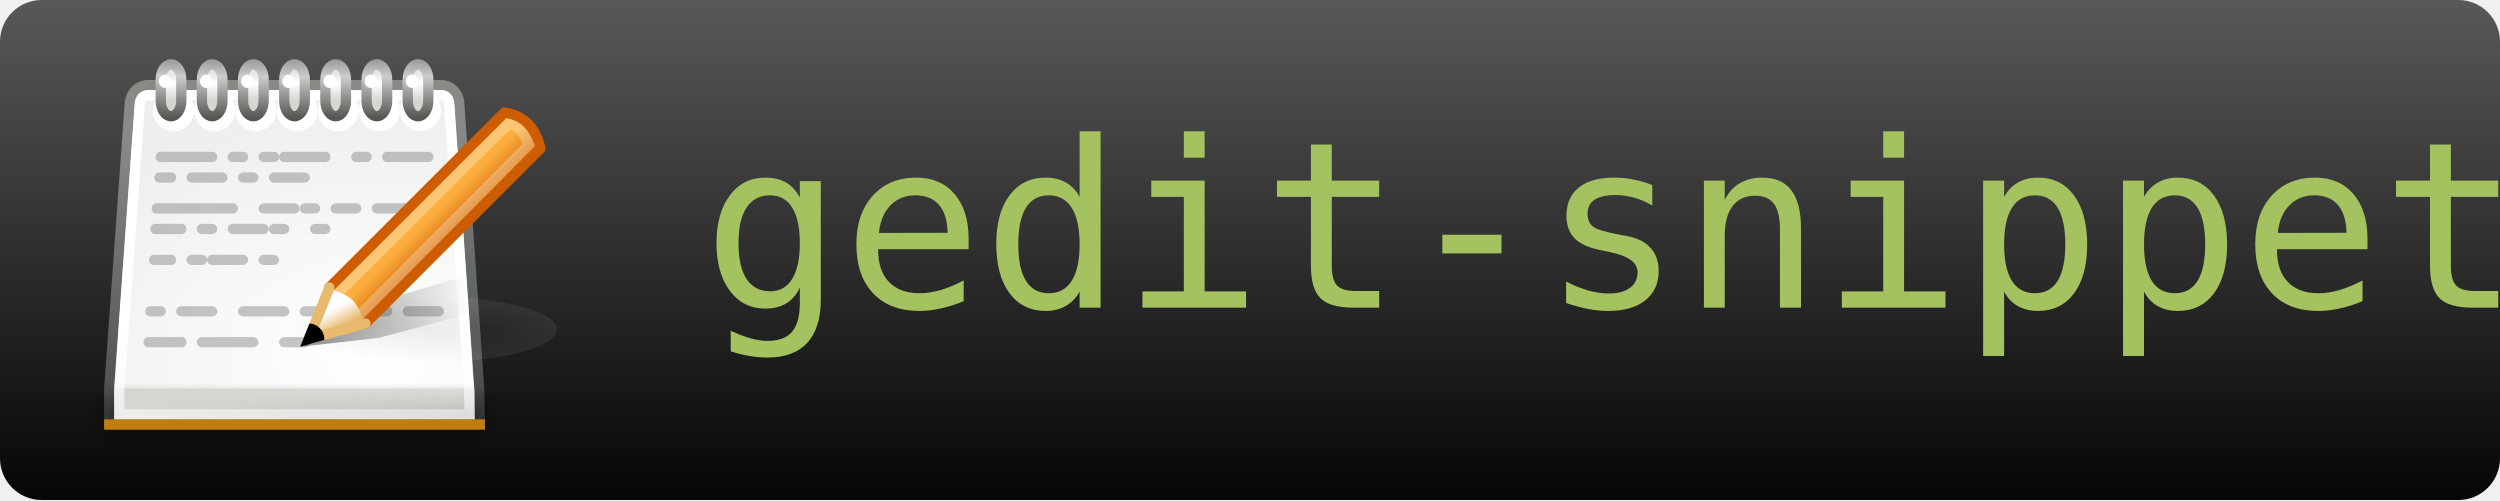
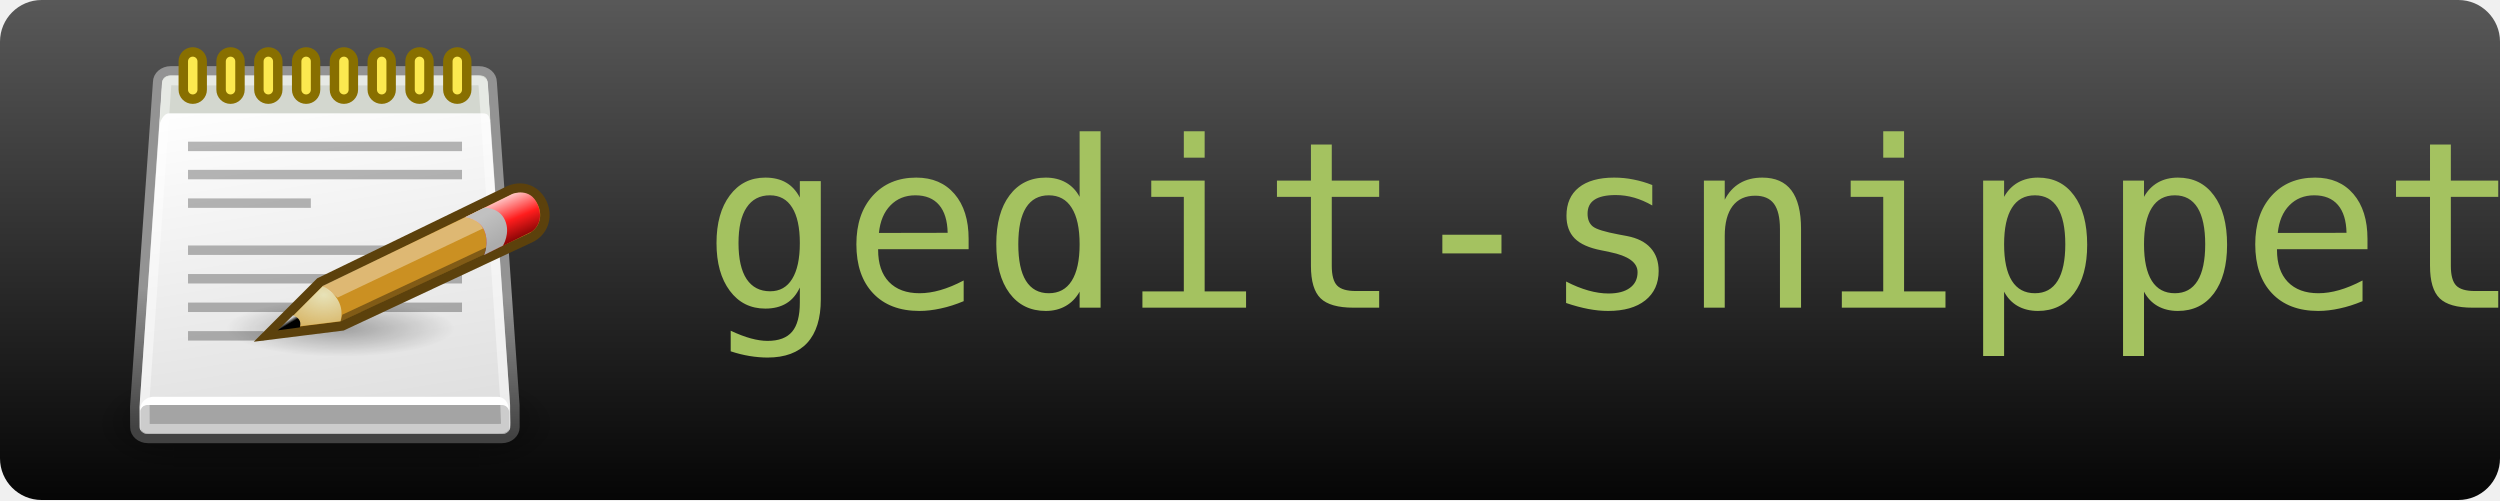
<svg xmlns="http://www.w3.org/2000/svg" xmlns:xlink="http://www.w3.org/1999/xlink" width="300" height="60" id="svg2612" version="1.0">
  <defs id="defs2614">
+     <linearGradient id="linearGradient2994">
+       <stop style="stop-color:#000000;stop-opacity:1;" offset="0" id="stop2996" />
+       <stop style="stop-color:#c9c9c9;stop-opacity:1;" offset="1" id="stop2998" />
+     </linearGradient>
+     <linearGradient xlink:href="#linearGradient2994" id="linearGradient3000" x1="25.719" y1="31.047" x2="25.515" y2="30.703" gradientUnits="userSpaceOnUse" gradientTransform="translate(-5.825542,0.125)" />
+     <linearGradient id="linearGradient2984">
+       <stop style="stop-color:#e7e2b8;stop-opacity:1;" offset="0" id="stop2986" />
+       <stop style="stop-color:#e7e2b8;stop-opacity:0;" offset="1" id="stop2988" />
+     </linearGradient>
+     <radialGradient xlink:href="#linearGradient2984" id="radialGradient2990" cx="29.053" cy="27.641" fx="29.053" fy="27.641" r="3.241" gradientTransform="matrix(2.923565,0,0,2.029717,-61.55532,-27.88417)" gradientUnits="userSpaceOnUse" />
+     <linearGradient id="linearGradient2974">
+       <stop style="stop-color:#c1c1c1;stop-opacity:1;" offset="0" id="stop2976" />
+       <stop style="stop-color:#acacac;stop-opacity:1;" offset="1" id="stop2978" />
+     </linearGradient>
+     <linearGradient xlink:href="#linearGradient2974" id="linearGradient2980" x1="46" y1="19.812" x2="47.688" y2="22.625" gradientUnits="userSpaceOnUse" gradientTransform="translate(-5.669292,0)" />
+     <linearGradient id="linearGradient2966">
+       <stop style="stop-color:#ffd1d1;stop-opacity:1;" offset="0" id="stop2968" />
+       <stop id="stop3006" offset="0.5" style="stop-color:#ff1d1d;stop-opacity:1;" />
+       <stop style="stop-color:#6f0000;stop-opacity:1;" offset="1" id="stop2970" />
+     </linearGradient>
+     <linearGradient xlink:href="#linearGradient2966" id="linearGradient2972" x1="48.906" y1="17.376" x2="50.988" y2="22.251" gradientUnits="userSpaceOnUse" gradientTransform="translate(-5.669292,0)" />
+     <linearGradient id="linearGradient2865">
+       <stop style="stop-color:#000000;stop-opacity:1;" offset="0" id="stop2867" />
+       <stop style="stop-color:#000000;stop-opacity:0;" offset="1" id="stop2869" />
+     </linearGradient>
+     <radialGradient xlink:href="#linearGradient2865" id="radialGradient3010" gradientUnits="userSpaceOnUse" gradientTransform="matrix(1,0,0,0.348243,0,26.35543)" cx="23.562" cy="40.438" fx="23.562" fy="40.438" r="19.562" />
+     <linearGradient id="linearGradient2873">
+       <stop style="stop-color:#939393;stop-opacity:1;" offset="0" id="stop2875" />
+       <stop style="stop-color:#424242;stop-opacity:1;" offset="1" id="stop2877" />
+     </linearGradient>
+     <linearGradient xlink:href="#linearGradient2873" id="linearGradient2879" x1="26.612" y1="28.083" x2="26.228" y2="42.833" gradientUnits="userSpaceOnUse" />
+     <linearGradient id="linearGradient2855">
+       <stop style="stop-color:#dfdfdf;stop-opacity:1;" offset="0" id="stop2857" />
+       <stop style="stop-color:#ffffff;stop-opacity:1;" offset="1" id="stop2859" />
+     </linearGradient>
+     <linearGradient xlink:href="#linearGradient2855" id="linearGradient2861" x1="21.043" y1="42.833" x2="14.284" y2="6.833" gradientUnits="userSpaceOnUse" gradientTransform="matrix(1.137871,0,0,1,-2.660884,0)" />
+     <radialGradient xlink:href="#linearGradient5060" id="radialGradient6719" gradientUnits="userSpaceOnUse" gradientTransform="matrix(-2.774389,0,0,1.969706,112.7623,-872.8854)" cx="605.714" cy="486.648" fx="605.714" fy="486.648" r="117.143" />
+     <linearGradient id="linearGradient5060">
+       <stop style="stop-color:black;stop-opacity:1;" offset="0" id="stop5062" />
+       <stop style="stop-color:black;stop-opacity:0;" offset="1" id="stop5064" />
+     </linearGradient>
+     <radialGradient xlink:href="#linearGradient5060" id="radialGradient6717" gradientUnits="userSpaceOnUse" gradientTransform="matrix(2.774389,0,0,1.969706,-1891.633,-872.8854)" cx="605.714" cy="486.648" fx="605.714" fy="486.648" r="117.143" />
+     <linearGradient id="linearGradient5048">
+       <stop style="stop-color:black;stop-opacity:0;" offset="0" id="stop5050" />
+       <stop id="stop5056" offset="0.5" style="stop-color:black;stop-opacity:1;" />
+       <stop style="stop-color:black;stop-opacity:0;" offset="1" id="stop5052" />
+     </linearGradient>
+     <linearGradient xlink:href="#linearGradient5048" id="linearGradient6715" gradientUnits="userSpaceOnUse" gradientTransform="matrix(2.774389,0,0,1.969706,-1892.179,-872.8854)" x1="302.857" y1="366.648" x2="302.857" y2="609.505" />
    <linearGradient id="linearGradient3625">
      <stop style="stop-color:#000000;stop-opacity:1;" offset="0" id="stop3627" />
      <stop style="stop-color:#000000;stop-opacity:0;" offset="1" id="stop3629" />
    </linearGradient>
-     <linearGradient id="linearGradient6437">
-       <stop style="stop-color:#e9b96e;stop-opacity:1" offset="0" id="stop6439" />
-       <stop style="stop-color:#ffffff;stop-opacity:1" offset="1" id="stop6441" />
-     </linearGradient>
-     <linearGradient xlink:href="#linearGradient6437" id="linearGradient6488" gradientUnits="userSpaceOnUse" x1="26.379" y1="34.39" x2="25.485" y2="32.714" />
-     <linearGradient id="linearGradient2301">
-       <stop id="stop2303" offset="0" style="stop-color:#ce5c00;stop-opacity:1" />
-       <stop id="stop2305" offset="1" style="stop-color:#ce5c00" />
-     </linearGradient>
-     <linearGradient xlink:href="#linearGradient2301" id="linearGradient6486" gradientUnits="userSpaceOnUse" gradientTransform="translate(6.39225,12.18459)" x1="23.448" y1="21.481" x2="22.81" y2="22.119" />
-     <linearGradient id="linearGradient6445">
-       <stop style="stop-color:#fcaf3e;stop-opacity:1" offset="0" id="stop6447" />
-       <stop style="stop-color:#ce5c00" offset="1" id="stop6449" />
-     </linearGradient>
-     <linearGradient xlink:href="#linearGradient6445" id="linearGradient6484" gradientUnits="userSpaceOnUse" gradientTransform="translate(6.39225,12.18459)" x1="28.079" y1="12.338" x2="30.432" y2="14.691" />
-     <linearGradient id="linearGradient1813">
-       <stop id="stop1815" offset="0" style="stop-color:#000000;stop-opacity:1;" />
-       <stop id="stop1817" offset="1" style="stop-color:#000000;stop-opacity:0;" />
-     </linearGradient>
-     <linearGradient xlink:href="#linearGradient1813" id="linearGradient6482" gradientUnits="userSpaceOnUse" gradientTransform="matrix(1,0,0,0.415008,6.5485,26.7669)" x1="18.188" y1="18.538" x2="32.938" y2="18.392" />
    <linearGradient id="linearGradient2791">
      <stop style="stop-color:#555753;stop-opacity:1;" offset="0" id="stop2793" />
      <stop id="stop2799" offset="0.5" style="stop-color:#cccdcb;stop-opacity:1;" />
      <stop style="stop-color:#555753;stop-opacity:1" offset="1" id="stop2795" />
    </linearGradient>
    <linearGradient id="linearGradient2804">
      <stop style="stop-color:white;stop-opacity:1" offset="0" id="stop2806" />
      <stop style="stop-color:#d3d7cf;stop-opacity:1" offset="1" id="stop2808" />
    </linearGradient>
-     <linearGradient id="linearGradient4682">
-       <stop style="stop-color:white;stop-opacity:1;" offset="0" id="stop4684" />
-       <stop style="stop-color:white;stop-opacity:0;" offset="1" id="stop4686" />
-     </linearGradient>
-     <linearGradient xlink:href="#linearGradient4682" id="linearGradient4688" x1="6.793" y1="32.963" x2="7.922" y2="54.449" gradientUnits="userSpaceOnUse" />
    <linearGradient id="linearGradient2919">
      <stop style="stop-color:#d3d7cf;stop-opacity:1;" offset="0" id="stop2921" />
      <stop style="stop-color:#d3d7cf;stop-opacity:0;" offset="1" id="stop2923" />
    </linearGradient>
-     <linearGradient xlink:href="#linearGradient2919" id="linearGradient2925" x1="11.95" y1="40.665" x2="94.364" y2="47.897" gradientUnits="userSpaceOnUse" gradientTransform="matrix(1,0,0,1.489708,50.25,-30.80226)" />
    <linearGradient id="linearGradient4333">
      <stop style="stop-color:black;stop-opacity:1;" offset="0" id="stop4335" />
      <stop style="stop-color:#ffffff;stop-opacity:1;" offset="1" id="stop4337" />
    </linearGradient>
-     <radialGradient xlink:href="#linearGradient4333" id="radialGradient4339" cx="37.375" cy="33.188" fx="37.375" fy="33.188" r="14.625" gradientTransform="matrix(1,0,0,0.226496,0,25.67067)" gradientUnits="userSpaceOnUse" />
    <linearGradient id="linearGradient3415">
      <stop style="stop-color:black;stop-opacity:0;" offset="0" id="stop3417" />
      <stop id="stop3423" offset="0.5" style="stop-color:black;stop-opacity:1;" />
      <stop style="stop-color:black;stop-opacity:0;" offset="1" id="stop3419" />
    </linearGradient>
-     <linearGradient xlink:href="#linearGradient3415" id="linearGradient3434" gradientUnits="userSpaceOnUse" x1="18" y1="46" x2="18" y2="32.999" />
-     <radialGradient xlink:href="#linearGradient3399" id="radialGradient3432" gradientUnits="userSpaceOnUse" gradientTransform="matrix(1,0,0,2.166667,-45,-125.0833)" cx="6" cy="39.5" fx="6" fy="39.5" r="3" />
-     <linearGradient id="linearGradient3399">
-       <stop style="stop-color:black;stop-opacity:1;" offset="0" id="stop3401" />
-       <stop style="stop-color:black;stop-opacity:0;" offset="1" id="stop3403" />
-     </linearGradient>
-     <radialGradient xlink:href="#linearGradient3399" id="radialGradient3430" gradientUnits="userSpaceOnUse" gradientTransform="matrix(1,0,0,2.166667,0,-46.08333)" cx="6" cy="39.5" fx="6" fy="39.5" r="3" />
-     <linearGradient id="linearGradient4700">
-       <stop id="stop4702" offset="0" style="stop-color:#2e3436;stop-opacity:1" />
-       <stop id="stop4704" offset="1" style="stop-color:#888a85;stop-opacity:1" />
-     </linearGradient>
-     <linearGradient xlink:href="#linearGradient4700" id="linearGradient4698" x1="5.657" y1="53.321" x2="4" y2="16.003" gradientUnits="userSpaceOnUse" gradientTransform="translate(52.25,-8.25)" />
-     <linearGradient id="linearGradient4690">
-       <stop style="stop-color:white;stop-opacity:1" offset="0" id="stop4692" />
-       <stop style="stop-color:#eeeeec;stop-opacity:1" offset="1" id="stop4694" />
-     </linearGradient>
-     <radialGradient xlink:href="#linearGradient4690" id="radialGradient4696" cx="29.481" cy="36.777" fx="29.481" fy="36.777" r="18.5" gradientTransform="matrix(2.012905,0,0,1.338879,23.36286,-20.93199)" gradientUnits="userSpaceOnUse" />
-     <radialGradient xlink:href="#linearGradient2804" id="radialGradient2828" gradientUnits="userSpaceOnUse" gradientTransform="matrix(9.835652,1.854444e-6,0,1.136384,-108.6942,-1.914856)" cx="12.322" cy="11.669" fx="12.322" fy="11.669" r="1.5" />
-     <linearGradient xlink:href="#linearGradient2791" id="linearGradient2830" gradientUnits="userSpaceOnUse" x1="11.669" y1="6.728" x2="11.581" y2="14.663" />
    <linearGradient xlink:href="#linearGradient4333" id="linearGradient3679" x1="150" y1="63.84" x2="150" y2="-120.513" gradientUnits="userSpaceOnUse" />
+     <linearGradient xlink:href="#linearGradient2919" id="linearGradient3888" gradientUnits="userSpaceOnUse" gradientTransform="matrix(1,0,0,1.489708,50.25,-30.80226)" x1="11.95" y1="40.665" x2="94.364" y2="47.897" />
  </defs>
  <g id="layer2" style="display:inline">
    <rect style="opacity:1;fill:url(#linearGradient3679);fill-opacity:1;stroke:none" id="rect2833" width="300" height="60" x="0" y="0" rx="5" ry="5" />
+     <g id="g3767" transform="matrix(1.133762,0,0,1.133762,12.35827,3.396824)">
+       <g id="g6707" transform="matrix(2.417561e-2,0,0,2.086758e-2,45.12765,40.1536)">
+         <rect y="-150.697" x="-1559.252" height="478.357" width="1339.633" id="rect6709" style="opacity:0.402;fill:url(#linearGradient6715);fill-opacity:1;fill-rule:nonzero;stroke:none;stroke-width:1;stroke-linecap:round;stroke-linejoin:miter;marker:none;marker-start:none;marker-mid:none;marker-end:none;stroke-miterlimit:4;stroke-dasharray:none;stroke-dashoffset:0;stroke-opacity:1;visibility:visible;display:inline;overflow:visible" />
+         <path id="path6711" d="M -219.619,-150.68 C -219.619,-150.68 -219.619,327.65 -219.619,327.65 C -76.745,328.551 125.781,220.481 125.781,88.454 C 125.781,-43.572 -33.655,-150.68 -219.619,-150.68 z" style="opacity:0.402;fill:url(#radialGradient6717);fill-opacity:1;fill-rule:nonzero;stroke:none;stroke-width:1;stroke-linecap:round;stroke-linejoin:miter;marker:none;marker-start:none;marker-mid:none;marker-end:none;stroke-miterlimit:4;stroke-dasharray:none;stroke-dashoffset:0;stroke-opacity:1;visibility:visible;display:inline;overflow:visible" />
+         <path style="opacity:0.402;fill:url(#radialGradient6719);fill-opacity:1;fill-rule:nonzero;stroke:none;stroke-width:1;stroke-linecap:round;stroke-linejoin:miter;marker:none;marker-start:none;marker-mid:none;marker-end:none;stroke-miterlimit:4;stroke-dasharray:none;stroke-dashoffset:0;stroke-opacity:1;visibility:visible;display:inline;overflow:visible" d="M -1559.252,-150.68 C -1559.252,-150.68 -1559.252,327.65 -1559.252,327.65 C -1702.127,328.551 -1904.652,220.481 -1904.652,88.454 C -1904.652,-43.572 -1745.216,-150.68 -1559.252,-150.68 z" id="path6713" />
+       </g>
+       <path id="rect1975" d="M 7.164,4.506 L 39.813,4.506 C 40.576,4.506 41.19,5.039 41.19,5.7 C 41.19,5.7 43.591,39.869 43.591,39.869 C 43.591,39.869 43.603,42.217 43.603,42.217 C 43.603,42.878 42.989,43.41 42.227,43.41 L 4.75,43.41 C 3.988,43.41 3.374,42.878 3.374,42.217 L 3.362,40.05 L 5.787,5.7 C 5.787,5.039 6.401,4.506 7.164,4.506 z" style="fill:url(#linearGradient2861);fill-opacity:1;fill-rule:evenodd;stroke:url(#linearGradient2879);stroke-width:1;stroke-linecap:butt;stroke-linejoin:miter;marker:none;marker-start:none;marker-mid:none;marker-end:none;stroke-miterlimit:4;stroke-dashoffset:0;stroke-opacity:1;visibility:visible;display:inline;overflow:visible" />
+       <path style="opacity:0.316;fill:url(#radialGradient3010);fill-opacity:1;fill-rule:evenodd;stroke:none;stroke-width:1;stroke-linecap:butt;stroke-linejoin:miter;marker:none;marker-start:none;marker-mid:none;marker-end:none;stroke-miterlimit:4;stroke-dasharray:none;stroke-dashoffset:0;stroke-opacity:1;visibility:visible;display:inline;overflow:visible" id="path3008" d="M 43.125,40.438 A 19.562,6.812 0 1 1 4,40.438 A 19.562,6.812 0 1 1 43.125,40.438 z" transform="matrix(0.616613,0,0,0.440367,10.61425,13.94266)" />
+       <rect ry="0.679" rx="0.679" y="39.868" x="3.977" height="3.071" width="39.048" id="rect2851" style="opacity:1;fill:#a4a4a4;fill-opacity:1;fill-rule:evenodd;stroke:none;stroke-width:1;stroke-linecap:butt;stroke-linejoin:miter;marker:none;marker-start:none;marker-mid:none;marker-end:none;stroke-miterlimit:4;stroke-dasharray:none;stroke-dashoffset:0;stroke-opacity:1;visibility:visible;display:inline;overflow:visible" />
+       <path id="path2853" d="M 3.927,40.443 C 3.927,40.443 4.078,39.912 4.631,39.868 L 42.195,39.868 C 42.95,39.868 43,40.62 43,40.62 C 43,40.62 43.024,39 41.716,39 L 5.304,39 C 4.298,39.088 3.927,39.78 3.927,40.443 z" style="opacity:1;fill:#ffffff;fill-opacity:1;fill-rule:evenodd;stroke:none;stroke-width:1;stroke-linecap:butt;stroke-linejoin:miter;marker:none;marker-start:none;marker-mid:none;marker-end:none;stroke-miterlimit:4;stroke-dasharray:none;stroke-dashoffset:0;stroke-opacity:1;visibility:visible;display:inline;overflow:visible" />
+       <path id="path2915" d="M 6.25,5.734 L 6,10.125 C 6,10.125 6.312,9 7,9 L 40.125,9 C 40.828,8.984 40.859,9.312 40.984,9.828 C 40.984,9.828 40.734,5.953 40.734,5.953 C 40.703,5.406 40.516,5 39.953,5 L 7.062,5 C 6.609,5 6.297,5.344 6.25,5.734 z" style="opacity:1;fill:url(#linearGradient3888);fill-opacity:1;fill-rule:evenodd;stroke:none;stroke-width:1;stroke-linecap:butt;stroke-linejoin:miter;marker:none;marker-start:none;marker-mid:none;marker-end:none;stroke-miterlimit:4;stroke-dasharray:none;stroke-dashoffset:0;stroke-opacity:1;visibility:visible;display:inline;overflow:visible" />
+       <path style="opacity:0.439;fill:none;fill-opacity:1;fill-rule:evenodd;stroke:#ffffff;stroke-width:1;stroke-linecap:butt;stroke-linejoin:miter;marker:none;marker-start:none;marker-mid:none;marker-end:none;stroke-miterlimit:4;stroke-dashoffset:0;stroke-opacity:1;visibility:visible;display:inline;overflow:visible" d="M 7.813,5.54 L 38.945,5.54 C 39.667,5.54 40.248,5.388 40.248,6.015 C 40.248,6.015 42.522,39.023 42.522,39.023 C 42.522,39.023 42.622,41.732 42.622,41.732 C 42.622,42.358 42.483,42.376 41.761,42.376 L 4.862,42.376 C 4.449,42.376 4.443,42.27 4.443,41.865 L 4.432,39.194 L 6.728,6.046 C 6.728,5.42 7.091,5.54 7.813,5.54 z" id="path2917" />
+       <g id="g2950">
+         <rect style="opacity:1;fill:#fce94f;fill-opacity:1;fill-rule:evenodd;stroke:#886f00;stroke-width:1;stroke-linecap:butt;stroke-linejoin:miter;marker:none;marker-start:none;marker-mid:none;marker-end:none;stroke-miterlimit:4;stroke-dasharray:none;stroke-dashoffset:0;stroke-opacity:1;visibility:visible;display:inline;overflow:visible" id="rect3854" width="2" height="5" x="8.5" y="2.5" rx="1" ry="1" />
+         <rect ry="1" rx="1" y="2.5" x="12.5" height="5" width="2" id="rect3856" style="opacity:1;fill:#fce94f;fill-opacity:1;fill-rule:evenodd;stroke:#886f00;stroke-width:1;stroke-linecap:butt;stroke-linejoin:miter;marker:none;marker-start:none;marker-mid:none;marker-end:none;stroke-miterlimit:4;stroke-dasharray:none;stroke-dashoffset:0;stroke-opacity:1;visibility:visible;display:inline;overflow:visible" />
+         <rect style="opacity:1;fill:#fce94f;fill-opacity:1;fill-rule:evenodd;stroke:#886f00;stroke-width:1;stroke-linecap:butt;stroke-linejoin:miter;marker:none;marker-start:none;marker-mid:none;marker-end:none;stroke-miterlimit:4;stroke-dasharray:none;stroke-dashoffset:0;stroke-opacity:1;visibility:visible;display:inline;overflow:visible" id="rect3858" width="2" height="5" x="16.5" y="2.5" rx="1" ry="1" />
+         <rect ry="1" rx="1" y="2.5" x="20.5" height="5" width="2" id="rect3860" style="opacity:1;fill:#fce94f;fill-opacity:1;fill-rule:evenodd;stroke:#886f00;stroke-width:1;stroke-linecap:butt;stroke-linejoin:miter;marker:none;marker-start:none;marker-mid:none;marker-end:none;stroke-miterlimit:4;stroke-dasharray:none;stroke-dashoffset:0;stroke-opacity:1;visibility:visible;display:inline;overflow:visible" />
+         <rect style="opacity:1;fill:#fce94f;fill-opacity:1;fill-rule:evenodd;stroke:#886f00;stroke-width:1;stroke-linecap:butt;stroke-linejoin:miter;marker:none;marker-start:none;marker-mid:none;marker-end:none;stroke-miterlimit:4;stroke-dasharray:none;stroke-dashoffset:0;stroke-opacity:1;visibility:visible;display:inline;overflow:visible" id="rect3862" width="2" height="5" x="24.5" y="2.5" rx="1" ry="1" />
+         <rect ry="1" rx="1" y="2.5" x="28.5" height="5" width="2" id="rect3864" style="opacity:1;fill:#fce94f;fill-opacity:1;fill-rule:evenodd;stroke:#886f00;stroke-width:1;stroke-linecap:butt;stroke-linejoin:miter;marker:none;marker-start:none;marker-mid:none;marker-end:none;stroke-miterlimit:4;stroke-dasharray:none;stroke-dashoffset:0;stroke-opacity:1;visibility:visible;display:inline;overflow:visible" />
+         <rect style="opacity:1;fill:#fce94f;fill-opacity:1;fill-rule:evenodd;stroke:#886f00;stroke-width:1;stroke-linecap:butt;stroke-linejoin:miter;marker:none;marker-start:none;marker-mid:none;marker-end:none;stroke-miterlimit:4;stroke-dasharray:none;stroke-dashoffset:0;stroke-opacity:1;visibility:visible;display:inline;overflow:visible" id="rect3866" width="2" height="5" x="32.5" y="2.5" rx="1" ry="1" />
+         <rect ry="1" rx="1" y="2.5" x="36.5" height="5" width="2" id="rect3868" style="opacity:1;fill:#fce94f;fill-opacity:1;fill-rule:evenodd;stroke:#886f00;stroke-width:1;stroke-linecap:butt;stroke-linejoin:miter;marker:none;marker-start:none;marker-mid:none;marker-end:none;stroke-miterlimit:4;stroke-dasharray:none;stroke-dashoffset:0;stroke-opacity:1;visibility:visible;display:inline;overflow:visible" />
+       </g>
+       <g id="g2941">
+         <rect style="opacity:0.281;fill:#000000;fill-opacity:1;fill-rule:evenodd;stroke:none;stroke-width:1;stroke-linecap:butt;stroke-linejoin:miter;marker:none;marker-start:none;marker-mid:none;marker-end:none;stroke-miterlimit:4;stroke-dasharray:none;stroke-dashoffset:0;stroke-opacity:1;visibility:visible;display:inline;overflow:visible" id="rect2927" width="29" height="1" x="9" y="12" />
+         <rect y="14.982" x="9" height="1" width="29" id="rect2929" style="opacity:0.281;fill:#000000;fill-opacity:1;fill-rule:evenodd;stroke:none;stroke-width:1;stroke-linecap:butt;stroke-linejoin:miter;marker:none;marker-start:none;marker-mid:none;marker-end:none;stroke-miterlimit:4;stroke-dasharray:none;stroke-dashoffset:0;stroke-opacity:1;visibility:visible;display:inline;overflow:visible" />
+         <rect style="opacity:0.281;fill:#000000;fill-opacity:1;fill-rule:evenodd;stroke:none;stroke-width:1;stroke-linecap:butt;stroke-linejoin:miter;marker:none;marker-start:none;marker-mid:none;marker-end:none;stroke-miterlimit:4;stroke-dasharray:none;stroke-dashoffset:0;stroke-opacity:1;visibility:visible;display:inline;overflow:visible" id="rect3873" width="13" height="1" x="9" y="18.004" />
+         <rect y="22.986" x="9" height="1" width="29" id="rect3875" style="opacity:0.281;fill:#000000;fill-opacity:1;fill-rule:evenodd;stroke:none;stroke-width:1;stroke-linecap:butt;stroke-linejoin:miter;marker:none;marker-start:none;marker-mid:none;marker-end:none;stroke-miterlimit:4;stroke-dasharray:none;stroke-dashoffset:0;stroke-opacity:1;visibility:visible;display:inline;overflow:visible" />
+         <rect style="opacity:0.281;fill:#000000;fill-opacity:1;fill-rule:evenodd;stroke:none;stroke-width:1;stroke-linecap:butt;stroke-linejoin:miter;marker:none;marker-start:none;marker-mid:none;marker-end:none;stroke-miterlimit:4;stroke-dasharray:none;stroke-dashoffset:0;stroke-opacity:1;visibility:visible;display:inline;overflow:visible" id="rect3877" width="29" height="1" x="9" y="26.008" />
+         <rect y="29.03" x="9" height="1" width="29" id="rect2937" style="opacity:0.281;fill:#000000;fill-opacity:1;fill-rule:evenodd;stroke:none;stroke-width:1;stroke-linecap:butt;stroke-linejoin:miter;marker:none;marker-start:none;marker-mid:none;marker-end:none;stroke-miterlimit:4;stroke-dasharray:none;stroke-dashoffset:0;stroke-opacity:1;visibility:visible;display:inline;overflow:visible" />
+         <rect style="opacity:0.281;fill:#000000;fill-opacity:1;fill-rule:evenodd;stroke:none;stroke-width:1;stroke-linecap:butt;stroke-linejoin:miter;marker:none;marker-start:none;marker-mid:none;marker-end:none;stroke-miterlimit:4;stroke-dasharray:none;stroke-dashoffset:0;stroke-opacity:1;visibility:visible;display:inline;overflow:visible" id="rect2939" width="8" height="1" x="9" y="32.052" />
+       </g>
+       <path id="path2960" d="M 17.341,32.5 L 22.966,26.875 L 43.06,17.125 C 46.31,15.875 48.247,20.5 45.372,22.125 L 25.341,31.5 L 17.341,32.5 z" style="opacity:1;fill:#cb9022;fill-opacity:1;fill-rule:evenodd;stroke:#5c410c;stroke-width:1;stroke-linecap:butt;stroke-linejoin:miter;marker:none;marker-start:none;marker-mid:none;marker-end:none;stroke-miterlimit:4;stroke-dasharray:none;stroke-dashoffset:0;stroke-opacity:1;visibility:visible;display:inline;overflow:visible" />
+       <path style="opacity:1;fill:url(#linearGradient2972);fill-opacity:1;fill-rule:evenodd;stroke:none;stroke-width:1;stroke-linecap:butt;stroke-linejoin:miter;marker:none;marker-start:none;marker-mid:none;marker-end:none;stroke-miterlimit:4;stroke-dasharray:none;stroke-dashoffset:0;stroke-opacity:1;visibility:visible;display:inline;overflow:visible" d="M 38.331,20 C 38.331,20 39.768,20.094 40.331,21.344 C 40.91,22.632 40.331,24 40.331,24 L 45.362,21.531 C 45.362,21.531 46.814,20.65 46.018,18.688 C 45.233,16.752 43.331,17.531 43.331,17.531 L 38.331,20 z" id="path2964" />
+       <path id="path2962" d="M 38.331,20 C 38.331,20 39.768,20.094 40.331,21.344 C 40.91,22.632 40.331,24 40.331,24 L 42.331,23 C 42.331,23 43.158,21.681 42.549,20.312 C 41.924,18.906 40.331,19 40.331,19 L 38.331,20 z" style="opacity:1;fill:url(#linearGradient2980);fill-opacity:1;fill-rule:evenodd;stroke:none;stroke-width:1;stroke-linecap:butt;stroke-linejoin:miter;marker:none;marker-start:none;marker-mid:none;marker-end:none;stroke-miterlimit:4;stroke-dasharray:none;stroke-dashoffset:0;stroke-opacity:1;visibility:visible;display:inline;overflow:visible" />
+       <path id="path2982" d="M 18.768,31.781 L 23.268,27.281 C 24.768,28.094 25.549,29.438 25.143,31 L 18.768,31.781 z" style="opacity:1;fill:url(#radialGradient2990);fill-opacity:1;fill-rule:evenodd;stroke:none;stroke-width:1;stroke-linecap:butt;stroke-linejoin:miter;marker:none;marker-start:none;marker-mid:none;marker-end:none;stroke-miterlimit:4;stroke-dasharray:none;stroke-dashoffset:0;stroke-opacity:1;visibility:visible;display:inline;overflow:visible" />
+       <path id="path2992" d="M 20.112,30.375 L 18.487,31.969 L 20.831,31.656 C 21.049,30.938 20.643,30.594 20.112,30.375 z" style="opacity:1;fill:url(#linearGradient3000);fill-opacity:1;fill-rule:evenodd;stroke:none;stroke-width:1;stroke-linecap:butt;stroke-linejoin:miter;marker:none;marker-start:none;marker-mid:none;marker-end:none;stroke-miterlimit:4;stroke-dasharray:none;stroke-dashoffset:0;stroke-opacity:1;visibility:visible;display:inline;overflow:visible" />
+       <path id="path3002" d="M 23.268,27.25 L 24.831,28.5 L 40.218,21.181 C 39.774,20.325 38.976,20.097 38.315,20.019 L 23.268,27.25 z" style="opacity:1;fill:#ffffff;fill-opacity:0.364;fill-rule:evenodd;stroke:none;stroke-width:1;stroke-linecap:butt;stroke-linejoin:miter;marker:none;marker-start:none;marker-mid:none;marker-end:none;stroke-miterlimit:4;stroke-dasharray:none;stroke-dashoffset:0;stroke-opacity:1;visibility:visible;display:inline;overflow:visible" />
+       <path id="path3004" d="M 25.143,31.062 L 25.331,30.312 L 40.562,23.183 C 40.562,23.183 40.452,23.797 40.346,23.932 L 25.143,31.062 z" style="opacity:1;fill:#000000;fill-opacity:0.364;fill-rule:evenodd;stroke:none;stroke-width:1;stroke-linecap:butt;stroke-linejoin:miter;marker:none;marker-start:none;marker-mid:none;marker-end:none;stroke-miterlimit:4;stroke-dasharray:none;stroke-dashoffset:0;stroke-opacity:1;visibility:visible;display:inline;overflow:visible" />
+     </g>
  </g>
  <g id="layer1" style="display:inline">
-     <g id="g2540" transform="matrix(1.235013,0,0,1.235013,-56.97471,7.408548)">
-       <path id="rect3790" d="M 60.518,2.273 L 88.982,2.273 C 89.962,2.273 90.679,3.026 90.75,4.041 L 92.687,31.75 L 92.75,35.25 L 56.75,35.25 L 56.75,31.75 L 58.75,4.041 C 58.82,3.07 59.538,2.273 60.518,2.273 z" style="opacity:1;fill:url(#radialGradient4696);fill-opacity:1;stroke:url(#linearGradient4698);stroke-width:1;stroke-linecap:round;stroke-linejoin:round;stroke-miterlimit:4;stroke-dashoffset:0;stroke-opacity:1" />
-       <g style="opacity:0.4" transform="matrix(1.041668,0,0,0.4579337,51.3125,16.16163)" id="g3425">
-         <rect style="opacity:1;fill:url(#radialGradient3430);fill-opacity:1;stroke:none;stroke-width:1.002;stroke-linecap:square;stroke-linejoin:miter;stroke-miterlimit:4;stroke-dasharray:none;stroke-dashoffset:1.2;stroke-opacity:1" id="rect3397" width="3" height="13" x="3" y="33" />
-         <rect style="opacity:1;fill:url(#radialGradient3432);fill-opacity:1;stroke:none;stroke-width:1.002;stroke-linecap:square;stroke-linejoin:miter;stroke-miterlimit:4;stroke-dasharray:none;stroke-dashoffset:1.2;stroke-opacity:1" id="rect3407" width="3" height="13" x="-42" y="-46" transform="scale(-1,-1)" />
-         <rect style="opacity:1;fill:url(#linearGradient3434);fill-opacity:1;stroke:none;stroke-width:1.002;stroke-linecap:square;stroke-linejoin:miter;stroke-miterlimit:4;stroke-dasharray:none;stroke-dashoffset:1.2;stroke-opacity:1" id="rect3413" width="33" height="13" x="6" y="33" />
-       </g>
-       <path transform="matrix(0.897436,0,0,0.981132,53.58333,-6.561321)" d="M 52,33.188 A 14.625,3.312 0 1 1 22.75,33.188 A 14.625,3.312 0 1 1 52,33.188 z" id="path4331" style="opacity:0.07;fill:url(#radialGradient4339);fill-opacity:1;stroke:none;stroke-width:1.002;stroke-linecap:square;stroke-linejoin:miter;stroke-miterlimit:4;stroke-dasharray:none;stroke-dashoffset:1.2;stroke-opacity:1" />
-       <g transform="translate(50.5,-9.25)" id="g2894">
-         <path style="opacity:1;fill:#ffffff;fill-opacity:1;stroke:none;stroke-width:1.002;stroke-linecap:square;stroke-linejoin:miter;stroke-miterlimit:4;stroke-dasharray:none;stroke-dashoffset:1.2;stroke-opacity:1" id="path2878" d="M 14,15.109 A 1.742,1.578 0 1 1 10.516,15.109 A 1.742,1.578 0 1 1 14,15.109 z" transform="matrix(1.143498,0,0,1.268986,-1.524595,-5.176204)" />
-         <path style="opacity:1;fill:#ffffff;fill-opacity:1;stroke:none;stroke-width:1.002;stroke-linecap:square;stroke-linejoin:miter;stroke-miterlimit:4;stroke-dasharray:none;stroke-dashoffset:1.2;stroke-opacity:1" id="path2880" d="M 14,15.109 A 1.742,1.578 0 1 1 10.516,15.109 A 1.742,1.578 0 1 1 14,15.109 z" transform="matrix(1.143498,0,0,1.268986,2.475405,-5.176204)" />
-         <path style="opacity:1;fill:#ffffff;fill-opacity:1;stroke:none;stroke-width:1.002;stroke-linecap:square;stroke-linejoin:miter;stroke-miterlimit:4;stroke-dasharray:none;stroke-dashoffset:1.2;stroke-opacity:1" id="path2882" d="M 14,15.109 A 1.742,1.578 0 1 1 10.516,15.109 A 1.742,1.578 0 1 1 14,15.109 z" transform="matrix(1.143498,0,0,1.268986,6.475405,-5.176204)" />
-         <path style="opacity:1;fill:#ffffff;fill-opacity:1;stroke:none;stroke-width:1.002;stroke-linecap:square;stroke-linejoin:miter;stroke-miterlimit:4;stroke-dasharray:none;stroke-dashoffset:1.2;stroke-opacity:1" id="path2884" d="M 14,15.109 A 1.742,1.578 0 1 1 10.516,15.109 A 1.742,1.578 0 1 1 14,15.109 z" transform="matrix(1.143498,0,0,1.268986,10.47541,-5.176204)" />
-         <path style="opacity:1;fill:#ffffff;fill-opacity:1;stroke:none;stroke-width:1.002;stroke-linecap:square;stroke-linejoin:miter;stroke-miterlimit:4;stroke-dasharray:none;stroke-dashoffset:1.2;stroke-opacity:1" id="path2886" d="M 14,15.109 A 1.742,1.578 0 1 1 10.516,15.109 A 1.742,1.578 0 1 1 14,15.109 z" transform="matrix(1.143498,0,0,1.268986,14.47541,-5.176204)" />
-         <path style="opacity:1;fill:#ffffff;fill-opacity:1;stroke:none;stroke-width:1.002;stroke-linecap:square;stroke-linejoin:miter;stroke-miterlimit:4;stroke-dasharray:none;stroke-dashoffset:1.2;stroke-opacity:1" id="path2888" d="M 14,15.109 A 1.742,1.578 0 1 1 10.516,15.109 A 1.742,1.578 0 1 1 14,15.109 z" transform="matrix(1.143498,0,0,1.268986,18.47541,-5.176204)" />
-         <path style="opacity:1;fill:#ffffff;fill-opacity:1;stroke:none;stroke-width:1.002;stroke-linecap:square;stroke-linejoin:miter;stroke-miterlimit:4;stroke-dasharray:none;stroke-dashoffset:1.2;stroke-opacity:1" id="path2890" d="M 14,15.109 A 1.742,1.578 0 1 1 10.516,15.109 A 1.742,1.578 0 1 1 14,15.109 z" transform="matrix(1.143498,0,0,1.268986,22.47541,-5.176204)" />
-       </g>
-       <rect y="31.75" x="57.25" height="3.01" width="35" id="rect2757" style="opacity:1;fill:url(#linearGradient2925);fill-opacity:1;stroke:none;stroke-width:1.002;stroke-linecap:round;stroke-linejoin:miter;stroke-miterlimit:4;stroke-dasharray:none;stroke-dashoffset:1.2;stroke-opacity:1" />
-       <path transform="translate(52.25,-8.25)" d="M 8.281,11.5 C 7.818,11.5 7.507,11.82 7.469,12.344 L 5.469,40 L 5.469,40.062 L 5.469,42.531 L 39.5,42.531 L 39.469,40.062 L 39.469,40.031 L 37.531,12.344 C 37.49,11.759 37.212,11.5 36.719,11.5 L 8.281,11.5 z" id="path4680" style="opacity:1;fill:none;fill-opacity:1;stroke:url(#linearGradient4688);stroke-width:1;stroke-linecap:round;stroke-linejoin:miter;stroke-miterlimit:4;stroke-dasharray:none;stroke-dashoffset:0;stroke-opacity:1" />
-       <path id="path2760" d="M 56.75,35.25 L 92.75,35.25" style="fill:none;fill-rule:evenodd;stroke:#c17d11;stroke-width:1px;stroke-linecap:square;stroke-linejoin:miter;stroke-opacity:1" />
-       <g transform="translate(50.25,-9.25)" id="g2814">
-         <rect style="opacity:1;fill:url(#radialGradient2828);fill-opacity:1;stroke:url(#linearGradient2830);stroke-width:1.002;stroke-linecap:square;stroke-linejoin:miter;stroke-miterlimit:4;stroke-dasharray:none;stroke-dashoffset:1.2;stroke-opacity:1" id="rect2776" width="1.998" height="5.044" x="11.501" y="9.501" rx="0.999" ry="1.507" />
-         <path style="opacity:1;fill:#ffffff;fill-opacity:1;stroke:none;stroke-width:1.002;stroke-linecap:square;stroke-linejoin:miter;stroke-miterlimit:4;stroke-dasharray:none;stroke-dashoffset:1.2;stroke-opacity:1" id="path2812" d="M 12.719,11.258 A 0.594,0.648 0 1 1 11.531,11.258 A 0.594,0.648 0 1 1 12.719,11.258 z" transform="translate(-0.21875,-0.109374)" />
-       </g>
-       <g transform="translate(52.25,-9.25)" style="opacity:0.6" id="g2953">
-         <rect style="opacity:0.8;fill:#888a85;fill-opacity:1;stroke:none;stroke-width:1.002;stroke-linecap:square;stroke-linejoin:miter;stroke-miterlimit:4;stroke-dasharray:none;stroke-dashoffset:1.2;stroke-opacity:1" id="rect3297" width="5" height="1" x="31" y="18" rx="0.5" ry="0.5" />
-         <rect style="opacity:0.8;fill:#888a85;fill-opacity:1;stroke:none;stroke-width:1.002;stroke-linecap:square;stroke-linejoin:miter;stroke-miterlimit:4;stroke-dasharray:none;stroke-dashoffset:1.2;stroke-opacity:1" id="rect3305" width="2.125" height="1" x="8.875" y="20" rx="0.5" ry="0.5" />
-         <rect style="opacity:0.8;fill:#888a85;fill-opacity:1;stroke:none;stroke-width:1.002;stroke-linecap:square;stroke-linejoin:miter;stroke-miterlimit:4;stroke-dasharray:none;stroke-dashoffset:1.2;stroke-opacity:1" id="rect3287" width="4.172" height="1" x="7.828" y="36" rx="0.461" ry="0.5" />
-         <rect style="opacity:0.8;fill:#888a85;fill-opacity:1;stroke:none;stroke-width:1.002;stroke-linecap:square;stroke-linejoin:miter;stroke-miterlimit:4;stroke-dasharray:none;stroke-dashoffset:1.2;stroke-opacity:1" id="rect3307" width="8.391" height="1" x="8.609" y="23" rx="0.5" ry="0.5" />
-         <rect style="opacity:0.8;fill:#888a85;fill-opacity:1;stroke:none;stroke-width:1.002;stroke-linecap:square;stroke-linejoin:miter;stroke-miterlimit:4;stroke-dasharray:none;stroke-dashoffset:1.2;stroke-opacity:1" id="rect3309" width="3.516" height="1" x="8.484" y="25" rx="0.495" ry="0.5" />
-         <rect style="opacity:0.8;fill:#888a85;fill-opacity:1;stroke:none;stroke-width:1.002;stroke-linecap:square;stroke-linejoin:miter;stroke-miterlimit:4;stroke-dasharray:none;stroke-dashoffset:1.2;stroke-opacity:1" id="rect3313" width="4" height="1" x="33" y="33" rx="0.5" ry="0.5" />
-         <rect style="opacity:0.8;fill:#888a85;fill-opacity:1;stroke:none;stroke-width:1.002;stroke-linecap:square;stroke-linejoin:miter;stroke-miterlimit:4;stroke-dasharray:none;stroke-dashoffset:1.2;stroke-opacity:1" id="rect2940" width="3" height="1" x="21" y="36" rx="0.5" ry="0.5" />
-         <rect style="opacity:0.8;fill:#888a85;fill-opacity:1;stroke:none;stroke-width:1.002;stroke-linecap:square;stroke-linejoin:miter;stroke-miterlimit:4;stroke-dasharray:none;stroke-dashoffset:1.2;stroke-opacity:1" id="rect2915" width="5" height="1" x="30" y="23" rx="0.542" ry="0.5" />
-         <rect style="opacity:0.8;fill:#888a85;fill-opacity:1;stroke:none;stroke-width:1.002;stroke-linecap:square;stroke-linejoin:miter;stroke-miterlimit:4;stroke-dasharray:none;stroke-dashoffset:1.2;stroke-opacity:1" id="rect2885" width="2.641" height="1" x="8.359" y="28" rx="0.5" ry="0.5" />
-         <rect style="opacity:0.8;fill:#888a85;fill-opacity:1;stroke:none;stroke-width:1.002;stroke-linecap:square;stroke-linejoin:miter;stroke-miterlimit:4;stroke-dasharray:none;stroke-dashoffset:1.2;stroke-opacity:1" id="rect2893" width="6" height="1" x="9" y="18" rx="0.5" ry="0.5" />
-         <rect style="opacity:0.8;fill:#888a85;fill-opacity:1;stroke:none;stroke-width:1.002;stroke-linecap:square;stroke-linejoin:miter;stroke-miterlimit:4;stroke-dasharray:none;stroke-dashoffset:1.2;stroke-opacity:1" id="rect2895" width="5" height="1" x="21" y="18" rx="0.5" ry="0.5" />
-         <rect style="opacity:0.8;fill:#888a85;fill-opacity:1;stroke:none;stroke-width:1.002;stroke-linecap:square;stroke-linejoin:miter;stroke-miterlimit:4;stroke-dasharray:none;stroke-dashoffset:1.2;stroke-opacity:1" id="rect2897" width="2" height="1" x="28" y="18" rx="0.5" ry="0.5" />
-         <rect style="opacity:0.8;fill:#888a85;fill-opacity:1;stroke:none;stroke-width:1.002;stroke-linecap:square;stroke-linejoin:miter;stroke-miterlimit:4;stroke-dasharray:none;stroke-dashoffset:1.2;stroke-opacity:1" id="rect2899" width="2" height="1" x="16" y="18" rx="0.5" ry="0.5" />
-         <rect style="opacity:0.8;fill:#888a85;fill-opacity:1;stroke:none;stroke-width:1.002;stroke-linecap:square;stroke-linejoin:miter;stroke-miterlimit:4;stroke-dasharray:none;stroke-dashoffset:1.2;stroke-opacity:1" id="rect2901" width="2" height="1" x="19" y="18" rx="0.5" ry="0.5" />
-         <rect style="opacity:0.8;fill:#888a85;fill-opacity:1;stroke:none;stroke-width:1.002;stroke-linecap:square;stroke-linejoin:miter;stroke-miterlimit:4;stroke-dasharray:none;stroke-dashoffset:1.2;stroke-opacity:1" id="rect2903" width="4" height="1" x="12" y="20" rx="0.542" ry="0.5" />
-         <rect style="opacity:0.8;fill:#888a85;fill-opacity:1;stroke:none;stroke-width:1.002;stroke-linecap:square;stroke-linejoin:miter;stroke-miterlimit:4;stroke-dasharray:none;stroke-dashoffset:1.2;stroke-opacity:1" id="rect2905" width="2" height="1" x="17" y="20" rx="0.542" ry="0.5" />
-         <rect style="opacity:0.8;fill:#888a85;fill-opacity:1;stroke:none;stroke-width:1.002;stroke-linecap:square;stroke-linejoin:miter;stroke-miterlimit:4;stroke-dasharray:none;stroke-dashoffset:1.2;stroke-opacity:1" id="rect2907" width="4" height="1" x="20" y="20" rx="0.542" ry="0.5" />
-         <rect style="opacity:0.8;fill:#888a85;fill-opacity:1;stroke:none;stroke-width:1.002;stroke-linecap:square;stroke-linejoin:miter;stroke-miterlimit:4;stroke-dasharray:none;stroke-dashoffset:1.2;stroke-opacity:1" id="rect2909" width="4" height="1" x="19" y="23" rx="0.542" ry="0.5" />
-         <rect style="opacity:0.8;fill:#888a85;fill-opacity:1;stroke:none;stroke-width:1.002;stroke-linecap:square;stroke-linejoin:miter;stroke-miterlimit:4;stroke-dasharray:none;stroke-dashoffset:1.2;stroke-opacity:1" id="rect2911" width="2" height="1" x="23" y="23" rx="0.542" ry="0.5" />
-         <rect style="opacity:0.8;fill:#888a85;fill-opacity:1;stroke:none;stroke-width:1.002;stroke-linecap:square;stroke-linejoin:miter;stroke-miterlimit:4;stroke-dasharray:none;stroke-dashoffset:1.2;stroke-opacity:1" id="rect2913" width="3" height="1" x="26" y="23" rx="0.542" ry="0.5" />
-         <rect style="opacity:0.8;fill:#888a85;fill-opacity:1;stroke:none;stroke-width:1.002;stroke-linecap:square;stroke-linejoin:miter;stroke-miterlimit:4;stroke-dasharray:none;stroke-dashoffset:1.2;stroke-opacity:1" id="rect2919" width="2" height="1" x="13" y="25" rx="0.542" ry="0.5" />
-         <rect style="opacity:0.8;fill:#888a85;fill-opacity:1;stroke:none;stroke-width:1.002;stroke-linecap:square;stroke-linejoin:miter;stroke-miterlimit:4;stroke-dasharray:none;stroke-dashoffset:1.2;stroke-opacity:1" id="rect2921" width="4" height="1" x="16" y="25" rx="0.542" ry="0.5" />
-         <rect style="opacity:0.8;fill:#888a85;fill-opacity:1;stroke:none;stroke-width:1.002;stroke-linecap:square;stroke-linejoin:miter;stroke-miterlimit:4;stroke-dasharray:none;stroke-dashoffset:1.2;stroke-opacity:1" id="rect2923" width="2" height="1" x="20" y="25" rx="0.542" ry="0.5" />
-         <rect style="opacity:0.8;fill:#888a85;fill-opacity:1;stroke:none;stroke-width:1.002;stroke-linecap:square;stroke-linejoin:miter;stroke-miterlimit:4;stroke-dasharray:none;stroke-dashoffset:1.2;stroke-opacity:1" id="rect2925" width="2" height="1" x="24" y="25" rx="0.542" ry="0.5" />
-         <rect style="opacity:0.8;fill:#888a85;fill-opacity:1;stroke:none;stroke-width:1.002;stroke-linecap:square;stroke-linejoin:miter;stroke-miterlimit:4;stroke-dasharray:none;stroke-dashoffset:1.2;stroke-opacity:1" id="rect2931" width="2" height="1" x="12" y="28" rx="0.542" ry="0.5" />
-         <rect style="opacity:0.8;fill:#888a85;fill-opacity:1;stroke:none;stroke-width:1.002;stroke-linecap:square;stroke-linejoin:miter;stroke-miterlimit:4;stroke-dasharray:none;stroke-dashoffset:1.2;stroke-opacity:1" id="rect2933" width="4" height="1" x="14" y="28" rx="0.542" ry="0.5" />
-         <rect style="opacity:0.8;fill:#888a85;fill-opacity:1;stroke:none;stroke-width:1.002;stroke-linecap:square;stroke-linejoin:miter;stroke-miterlimit:4;stroke-dasharray:none;stroke-dashoffset:1.2;stroke-opacity:1" id="rect2935" width="2" height="1" x="19" y="28" rx="0.542" ry="0.5" />
-         <rect style="opacity:0.8;fill:#888a85;fill-opacity:1;stroke:none;stroke-width:1.002;stroke-linecap:square;stroke-linejoin:miter;stroke-miterlimit:4;stroke-dasharray:none;stroke-dashoffset:1.2;stroke-opacity:1" id="rect2938" width="6" height="1" x="13" y="36" rx="0.542" ry="0.5" />
-         <rect style="opacity:0.8;fill:#888a85;fill-opacity:1;stroke:none;stroke-width:1.002;stroke-linecap:square;stroke-linejoin:miter;stroke-miterlimit:4;stroke-dasharray:none;stroke-dashoffset:1.2;stroke-opacity:1" id="rect2942" width="2" height="1" x="8" y="33" rx="0.5" ry="0.5" />
-         <rect style="opacity:0.8;fill:#888a85;fill-opacity:1;stroke:none;stroke-width:1.002;stroke-linecap:square;stroke-linejoin:miter;stroke-miterlimit:4;stroke-dasharray:none;stroke-dashoffset:1.2;stroke-opacity:1" id="rect2945" width="4" height="1" x="11" y="33" rx="0.542" ry="0.5" />
-         <rect style="opacity:0.8;fill:#888a85;fill-opacity:1;stroke:none;stroke-width:1.002;stroke-linecap:square;stroke-linejoin:miter;stroke-miterlimit:4;stroke-dasharray:none;stroke-dashoffset:1.2;stroke-opacity:1" id="rect2947" width="5" height="1" x="17" y="33" rx="0.542" ry="0.5" />
-         <rect style="opacity:0.8;fill:#888a85;fill-opacity:1;stroke:none;stroke-width:1.002;stroke-linecap:square;stroke-linejoin:miter;stroke-miterlimit:4;stroke-dasharray:none;stroke-dashoffset:1.2;stroke-opacity:1" id="rect2949" width="4" height="1" x="23" y="33" rx="0.542" ry="0.5" />
-         <rect style="opacity:0.8;fill:#888a85;fill-opacity:1;stroke:none;stroke-width:1.002;stroke-linecap:square;stroke-linejoin:miter;stroke-miterlimit:4;stroke-dasharray:none;stroke-dashoffset:1.2;stroke-opacity:1" id="rect2951" width="4" height="1" x="28.008" y="33.004" rx="0.542" ry="0.5" />
-       </g>
-       <use height="48" width="48" transform="translate(4,0)" id="use4712" xlink:href="#g2814" y="0" x="0" />
-       <use height="48" width="48" transform="translate(8,0)" id="use4714" xlink:href="#g2814" y="0" x="0" />
-       <use height="48" width="48" transform="translate(12,0)" id="use4716" xlink:href="#g2814" y="0" x="0" />
-       <use height="48" width="48" transform="translate(16,0)" id="use4718" xlink:href="#g2814" y="0" x="0" />
-       <use height="48" width="48" transform="translate(20,0)" id="use4720" xlink:href="#g2814" y="0" x="0" />
-       <use height="48" width="48" transform="translate(24,0)" id="use4722" xlink:href="#g2814" y="0" x="0" />
-       <g transform="translate(52.25,-8.25)" id="g6471">
-         <path style="opacity:0.4;fill:url(#linearGradient6482);fill-opacity:1;fill-rule:evenodd;stroke:none;stroke-width:2;stroke-linecap:butt;stroke-linejoin:miter;stroke-miterlimit:4;stroke-dasharray:none;stroke-opacity:1;display:inline" d="M 41.08,28.466 L 26.08,32.939 L 25.955,33.004 L 25.861,33.081 L 23.111,35.935 L 30.549,35.092 L 30.83,35.066 L 31.017,34.988 L 41.08,32.305 L 41.08,28.466 z" id="path2334" />
-         <g id="g6462">
-           <g id="g6458">
-             <path id="path2273" d="M 25.892,30.185 L 42.892,13.185 C 45.067,13.545 45.977,14.917 46.392,16.685 L 29.392,33.685 L 24.776,34.389 L 25.892,30.185 z" style="fill:url(#linearGradient6484);fill-opacity:1;fill-rule:evenodd;stroke:url(#linearGradient6486);stroke-width:1;stroke-linecap:butt;stroke-linejoin:round;stroke-miterlimit:4;stroke-dasharray:none;stroke-opacity:1" />
-             <path id="path2313" d="M 26.792,30.685 L 43.29,14.287 C 44.38,14.465 44.807,15.275 45.29,16.287 L 28.892,32.785 L 25.592,33.685 L 26.792,30.685 z" style="opacity:0.282;fill:none;fill-opacity:1;fill-rule:evenodd;stroke:#ffffff;stroke-width:1;stroke-linecap:butt;stroke-linejoin:miter;stroke-miterlimit:4;stroke-dasharray:none;stroke-opacity:1;display:inline" />
-           </g>
-           <g id="g6451">
-             <path id="path2298" d="M 24.55,34.633 L 26.216,30.453 C 26.216,30.453 27.415,30.698 28.148,31.428 C 28.881,32.158 29.146,33.372 29.146,33.372 L 24.55,34.633 z" style="fill:url(#linearGradient6488);fill-opacity:1;fill-rule:evenodd;stroke:none;stroke-width:0.312;stroke-linecap:butt;stroke-linejoin:miter;stroke-miterlimit:4;stroke-dasharray:none;stroke-opacity:1" />
-             <path transform="translate(6.39225,12.18459)" id="path5446" d="M 23,21.5 L 17.5,23 L 19.5,18" style="fill:none;fill-opacity:1;fill-rule:evenodd;stroke:#e9b96e;stroke-width:1;stroke-linecap:round;stroke-linejoin:round;stroke-miterlimit:4;stroke-dasharray:none;stroke-opacity:1" />
-             <path id="path2283" d="M 23.955,33.685 L 23.049,35.935 L 25.392,35.278 C 25.394,35.247 25.392,35.217 25.392,35.185 C 25.392,34.382 24.747,33.725 23.955,33.685 z" style="fill:#000000;fill-opacity:1;fill-rule:evenodd;stroke:none;stroke-width:1;stroke-linecap:butt;stroke-linejoin:miter;stroke-miterlimit:4;stroke-dasharray:none;stroke-opacity:1;display:inline" />
-           </g>
-         </g>
-       </g>
-     </g>
    <text xml:space="preserve" style="font-size:46.47px;font-style:normal;font-weight:normal;fill:#000000;fill-opacity:1;stroke:none;stroke-width:1px;stroke-linecap:butt;stroke-linejoin:miter;stroke-opacity:1;font-family:Bitstream Vera Sans" x="84.309" y="36.92" id="text2768">
      <tspan id="tspan2770" x="84.309" y="36.92" style="font-size:27.882px;font-style:normal;font-variant:normal;font-weight:normal;font-stretch:normal;fill:#a4c260;fill-opacity:1;font-family:Inconsolata;-inkscape-font-specification:Inconsolata">gedit-snippets</tspan>
    </text>
  </g>
</svg>
